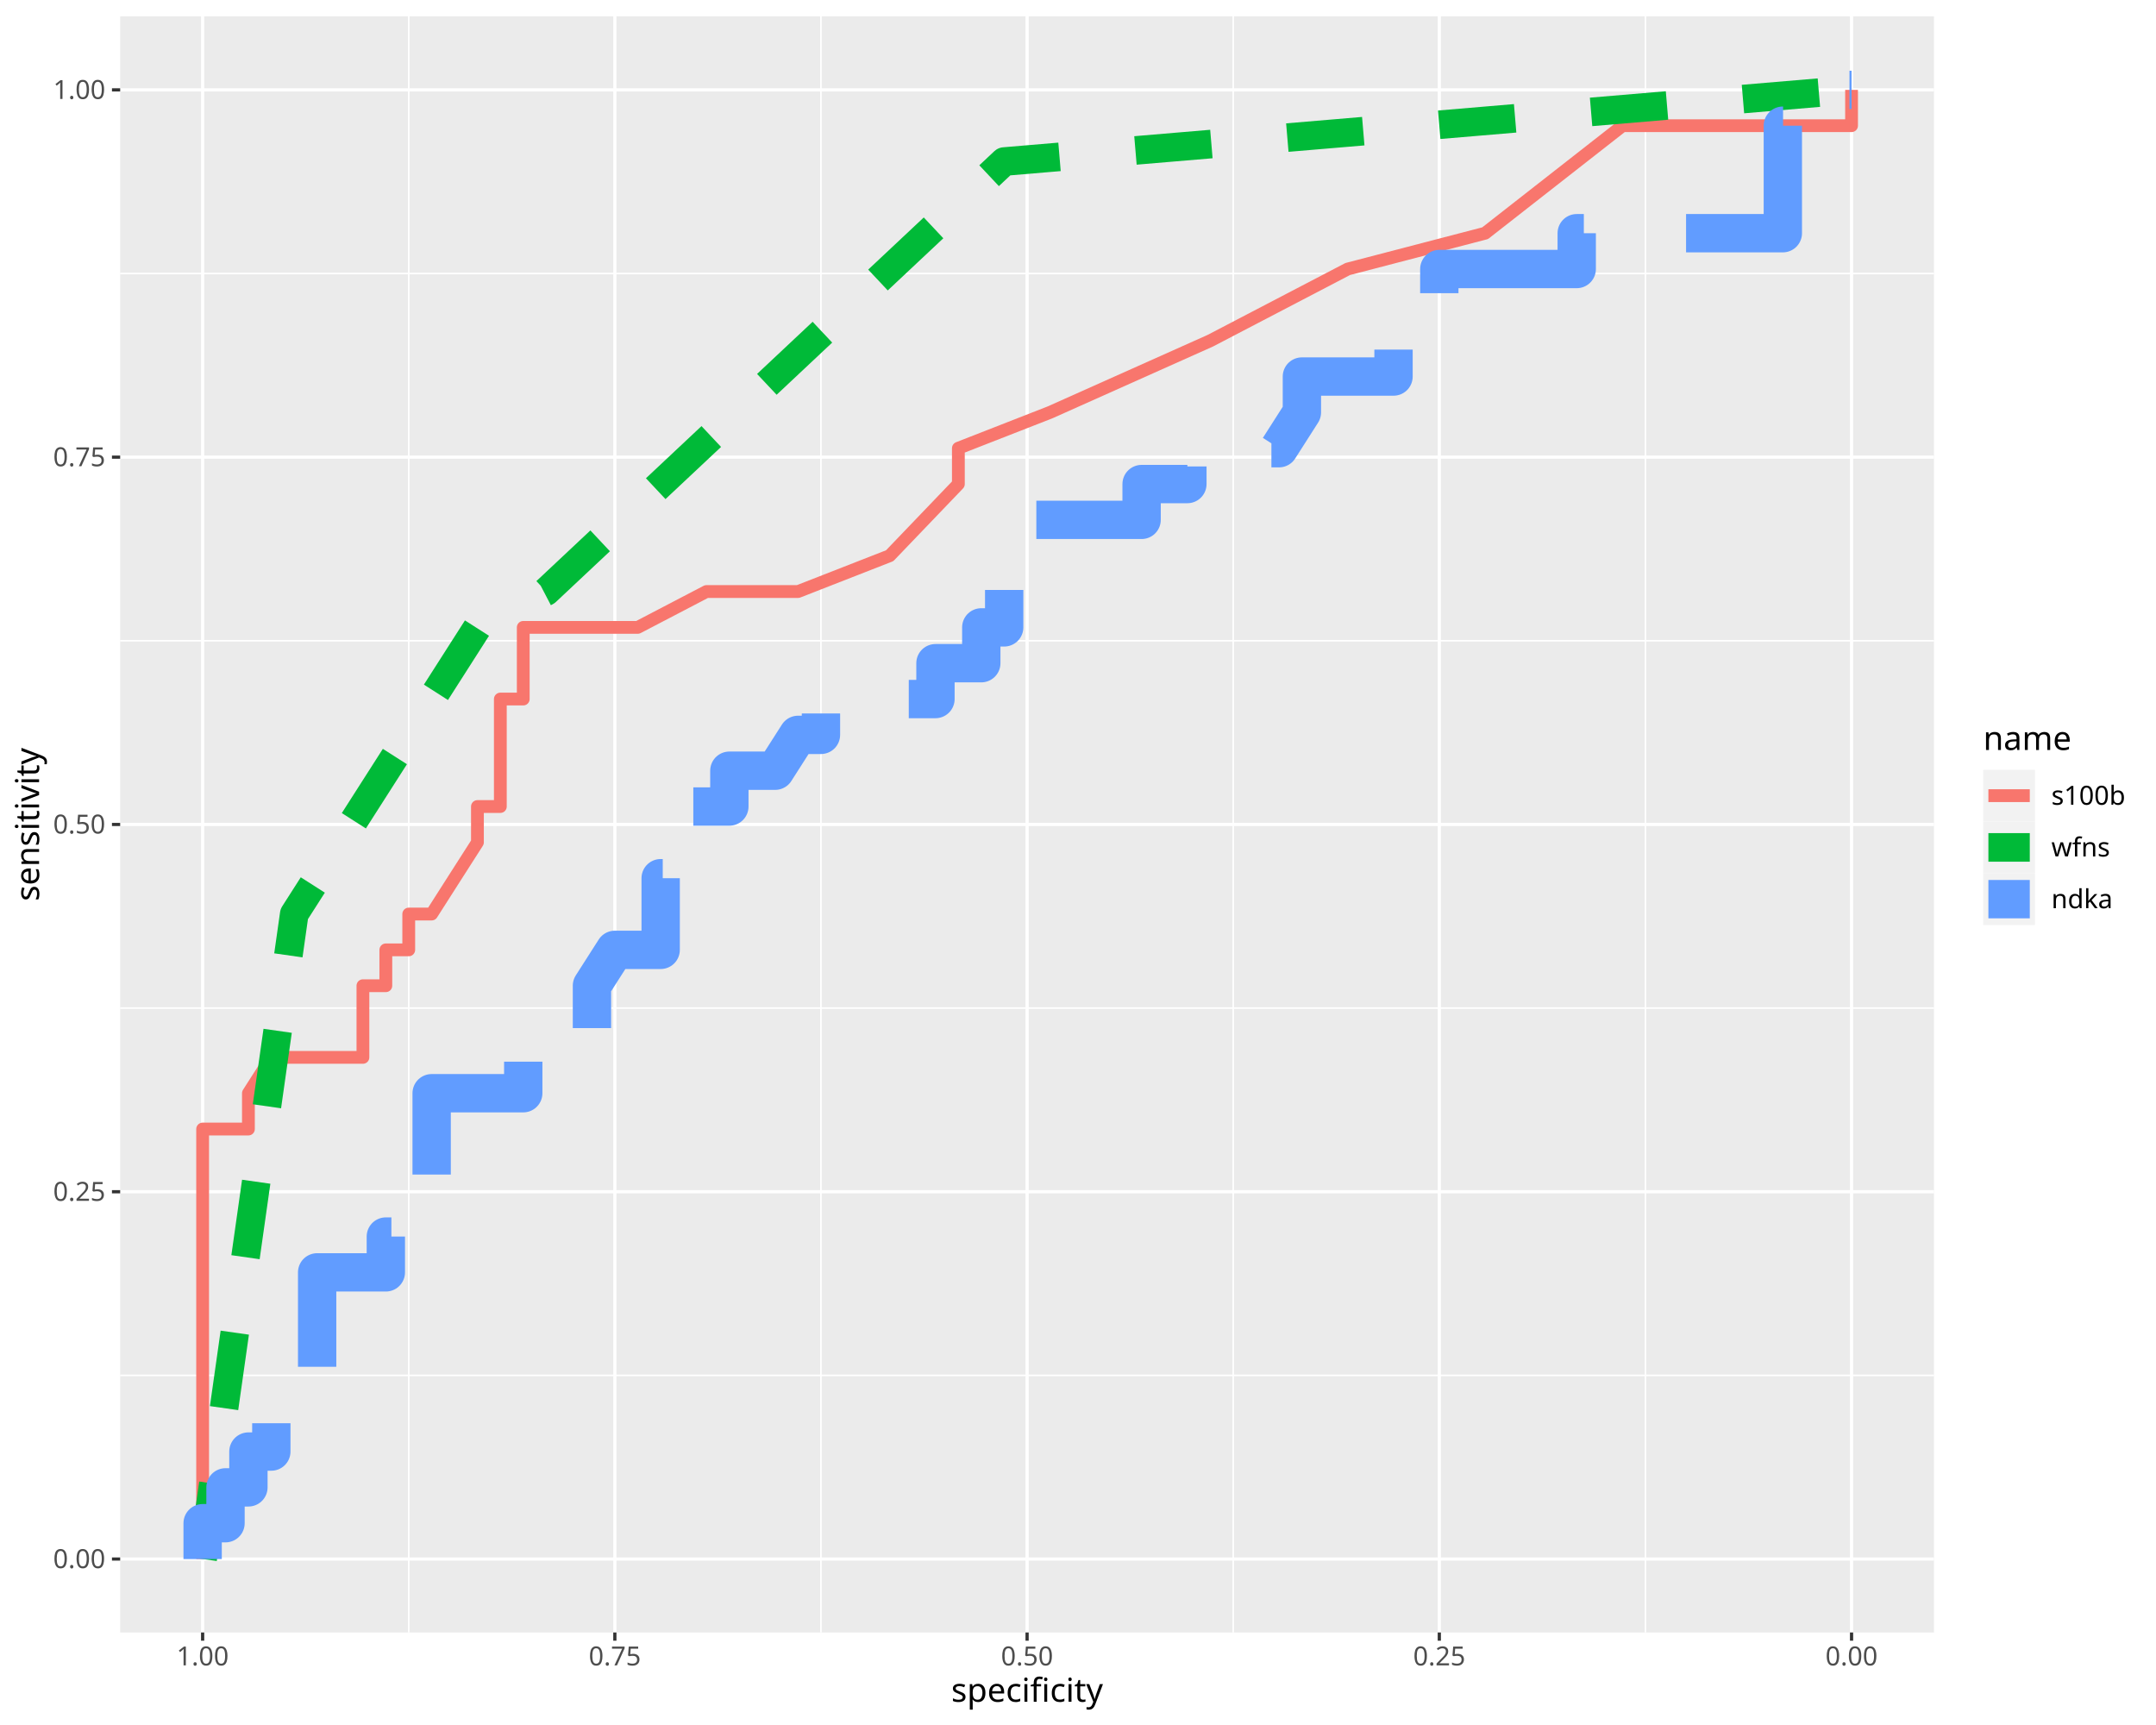
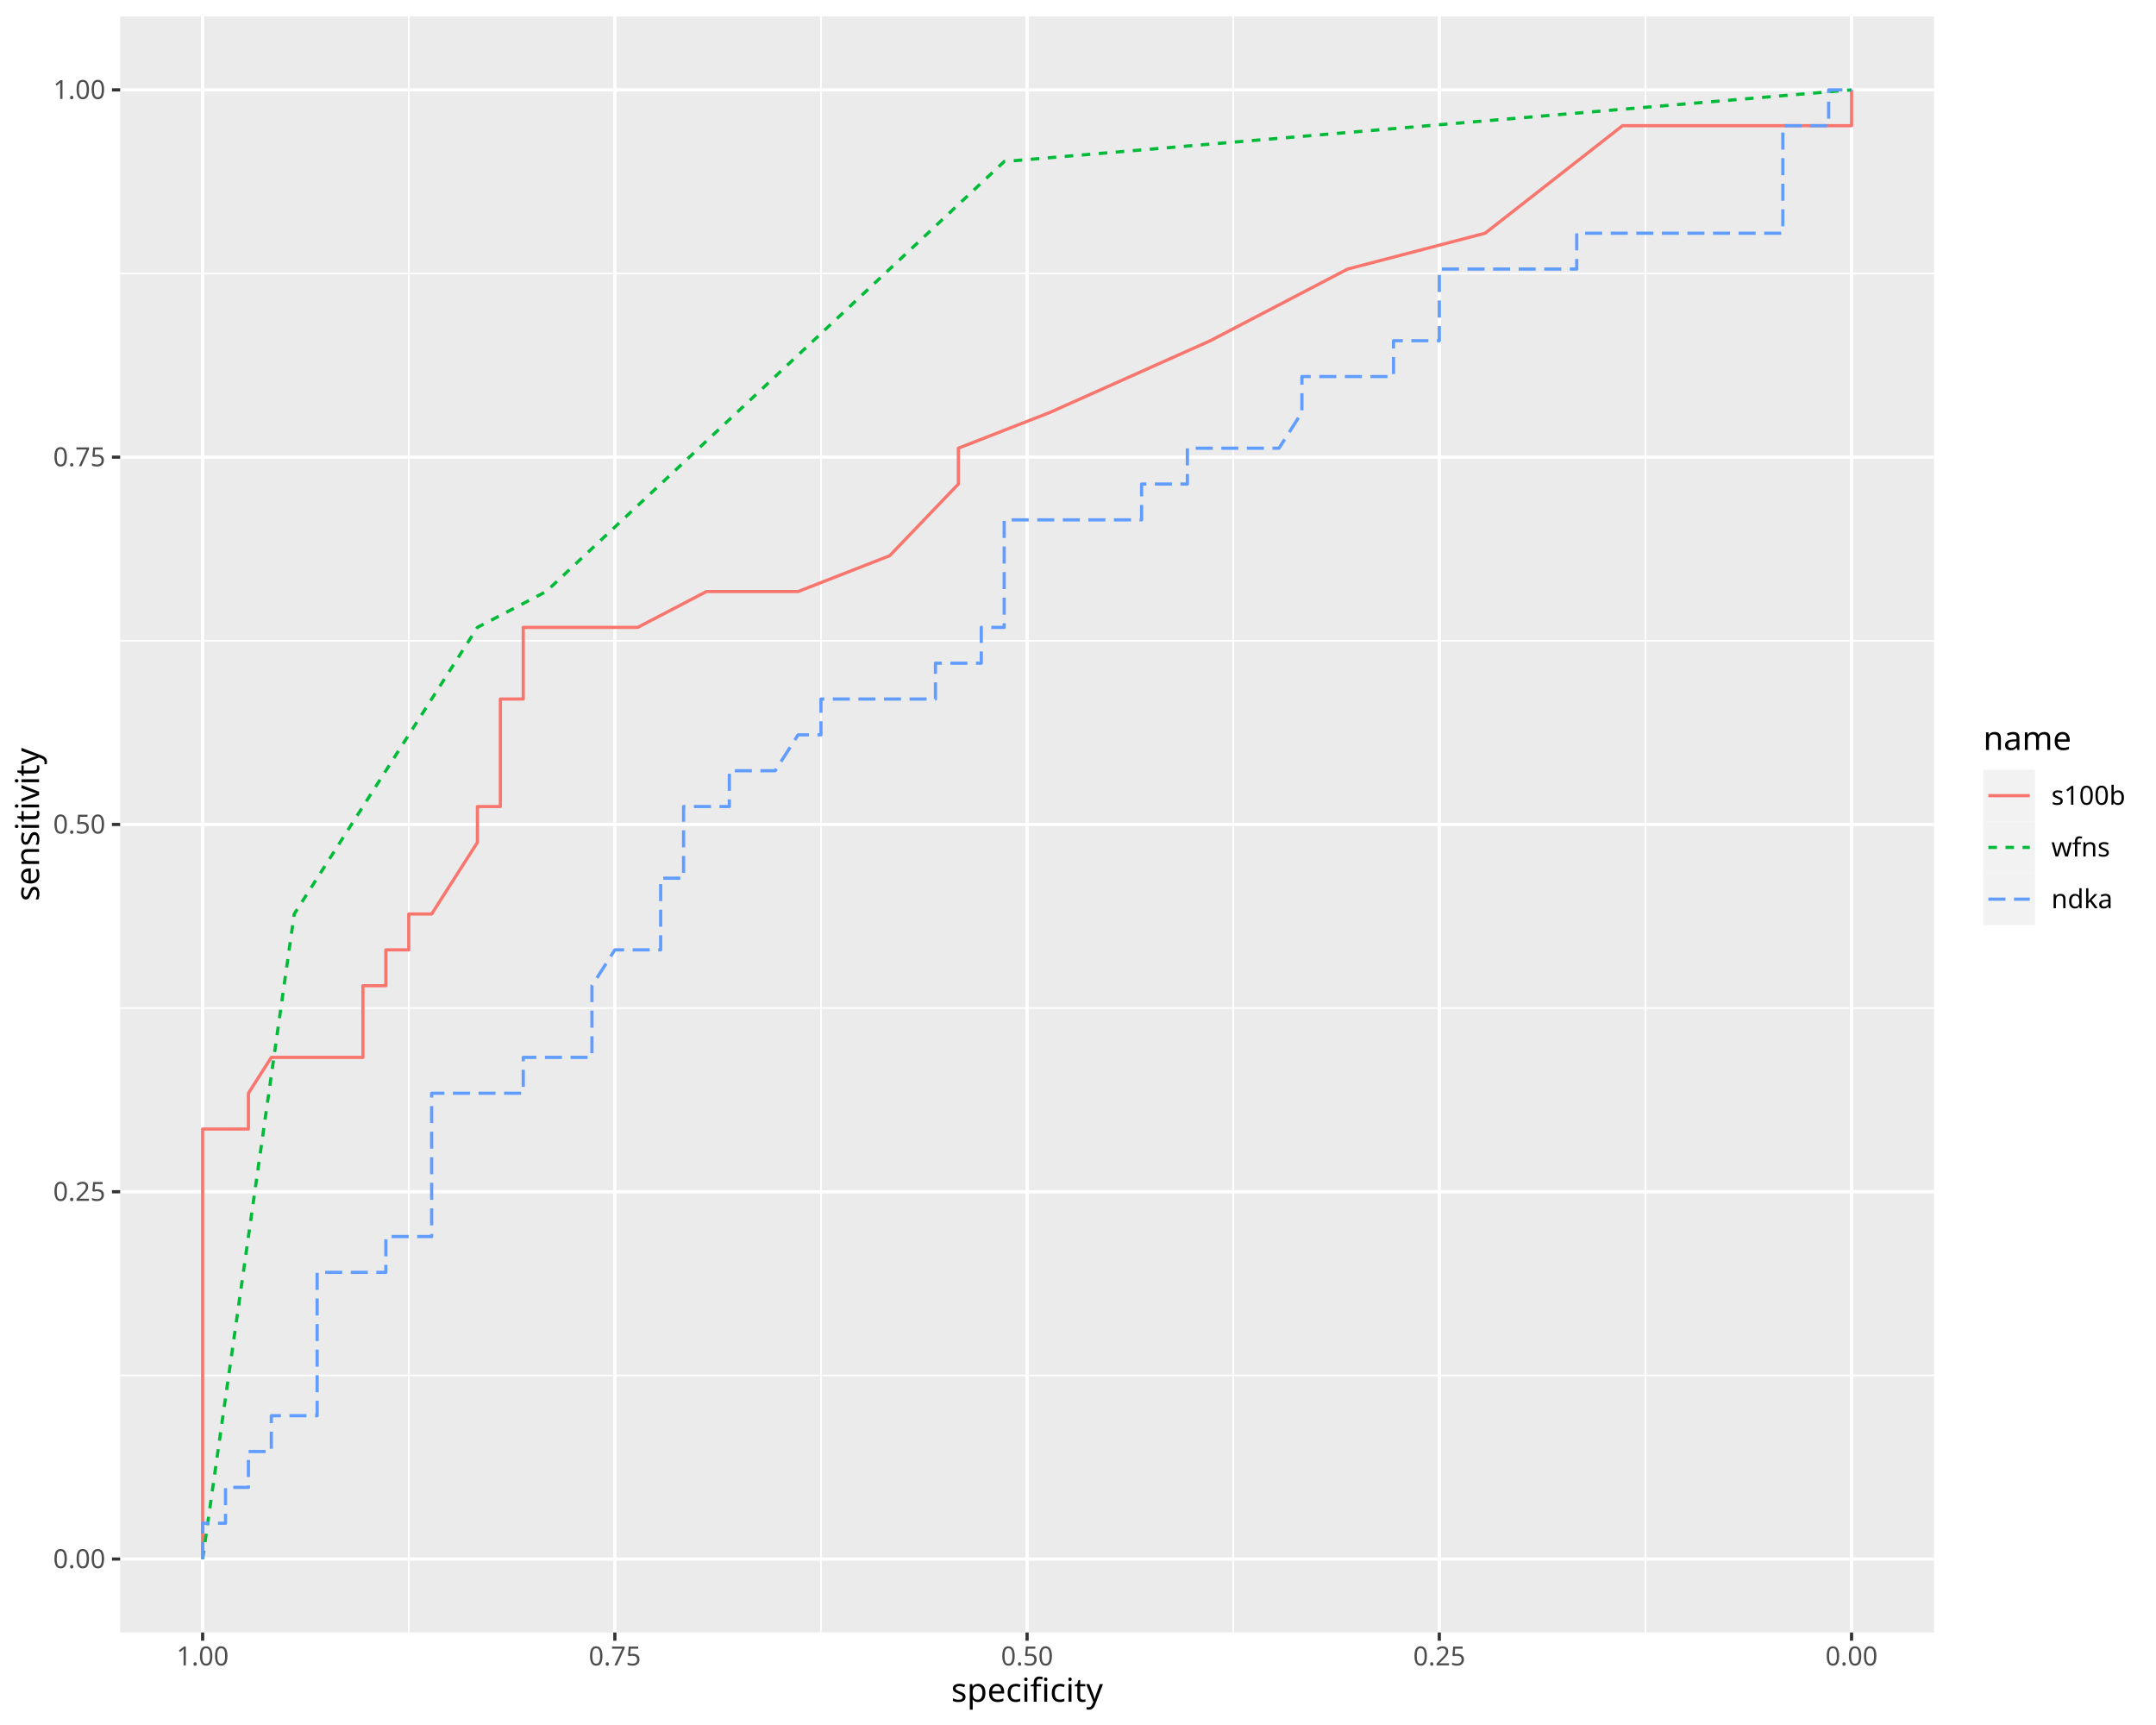
<svg xmlns="http://www.w3.org/2000/svg" class="svglite" data-engine-version="2.0" width="720.00pt" height="576.00pt" viewBox="0 0 720.00 576.00">
  <defs>
    <style type="text/css">
    .svglite line, .svglite polyline, .svglite polygon, .svglite path, .svglite rect, .svglite circle {
      fill: none;
      stroke: #000000;
      stroke-linecap: round;
      stroke-linejoin: round;
      stroke-miterlimit: 10.00;
    }
  </style>
  </defs>
  <rect width="100%" height="100%" style="stroke: none; fill: #FFFFFF;" />
  <defs>
    <clipPath id="cpMC4wMHw3MjAuMDB8MC4wMHw1NzYuMDA=">
      <rect x="0.00" y="0.00" width="720.00" height="576.00" />
    </clipPath>
  </defs>
  <g clip-path="url(#cpMC4wMHw3MjAuMDB8MC4wMHw1NzYuMDA=)">
    <rect x="0.00" y="0.00" width="720.00" height="576.00" style="stroke-width: 1.07; stroke: #FFFFFF; fill: #FFFFFF;" />
  </g>
  <defs>
    <clipPath id="cpNDAuMTN8NjQ1Ljg2fDUuNDh8NTQ1LjEx">
      <rect x="40.13" y="5.48" width="605.73" height="539.63" />
    </clipPath>
  </defs>
  <g clip-path="url(#cpNDAuMTN8NjQ1Ljg2fDUuNDh8NTQ1LjEx)">
    <rect x="40.13" y="5.48" width="605.73" height="539.63" style="stroke-width: 1.07; stroke: none; fill: #EBEBEB;" />
    <polyline points="40.13,459.26 645.86,459.26 " style="stroke-width: 0.53; stroke: #FFFFFF; stroke-linecap: butt;" />
    <polyline points="40.13,336.62 645.86,336.62 " style="stroke-width: 0.53; stroke: #FFFFFF; stroke-linecap: butt;" />
    <polyline points="40.13,213.97 645.86,213.97 " style="stroke-width: 0.53; stroke: #FFFFFF; stroke-linecap: butt;" />
    <polyline points="40.13,91.33 645.86,91.33 " style="stroke-width: 0.53; stroke: #FFFFFF; stroke-linecap: butt;" />
    <polyline points="549.50,545.11 549.50,5.48 " style="stroke-width: 0.53; stroke: #FFFFFF; stroke-linecap: butt;" />
    <polyline points="411.83,545.11 411.83,5.48 " style="stroke-width: 0.53; stroke: #FFFFFF; stroke-linecap: butt;" />
    <polyline points="274.16,545.11 274.16,5.48 " style="stroke-width: 0.53; stroke: #FFFFFF; stroke-linecap: butt;" />
    <polyline points="136.50,545.11 136.50,5.48 " style="stroke-width: 0.53; stroke: #FFFFFF; stroke-linecap: butt;" />
    <polyline points="40.13,520.58 645.86,520.58 " style="stroke-width: 1.07; stroke: #FFFFFF; stroke-linecap: butt;" />
    <polyline points="40.13,397.94 645.86,397.94 " style="stroke-width: 1.07; stroke: #FFFFFF; stroke-linecap: butt;" />
    <polyline points="40.13,275.30 645.86,275.30 " style="stroke-width: 1.07; stroke: #FFFFFF; stroke-linecap: butt;" />
    <polyline points="40.13,152.65 645.86,152.65 " style="stroke-width: 1.07; stroke: #FFFFFF; stroke-linecap: butt;" />
    <polyline points="40.13,30.01 645.86,30.01 " style="stroke-width: 1.07; stroke: #FFFFFF; stroke-linecap: butt;" />
    <polyline points="618.33,545.11 618.33,5.48 " style="stroke-width: 1.07; stroke: #FFFFFF; stroke-linecap: butt;" />
    <polyline points="480.66,545.11 480.66,5.48 " style="stroke-width: 1.07; stroke: #FFFFFF; stroke-linecap: butt;" />
    <polyline points="343.00,545.11 343.00,5.48 " style="stroke-width: 1.07; stroke: #FFFFFF; stroke-linecap: butt;" />
    <polyline points="205.33,545.11 205.33,5.48 " style="stroke-width: 1.07; stroke: #FFFFFF; stroke-linecap: butt;" />
    <polyline points="67.67,545.11 67.67,5.48 " style="stroke-width: 1.07; stroke: #FFFFFF; stroke-linecap: butt;" />
-     <polyline points="67.67,520.58 67.67,508.62 67.67,496.65 67.67,484.69 67.67,472.72 67.67,460.76 67.67,448.79 67.67,424.86 67.67,412.90 67.67,400.93 67.67,388.97 67.67,377.00 82.96,377.00 82.96,365.04 90.61,353.07 105.91,353.07 113.55,353.07 121.20,353.07 121.20,329.14 128.85,329.14 128.85,317.17 136.50,317.17 136.50,305.21 144.15,305.21 151.79,293.24 159.44,281.28 159.44,269.31 167.09,269.31 167.09,257.35 167.09,245.38 167.09,233.42 174.74,233.42 174.74,221.45 174.74,209.49 190.04,209.49 197.68,209.49 212.98,209.49 235.92,197.52 266.52,197.52 297.11,185.56 320.05,161.63 320.05,149.66 350.65,137.70 404.18,113.77 450.07,89.83 495.96,77.87 541.85,41.97 557.14,41.97 580.09,41.97 618.33,41.97 618.33,30.01 " style="stroke-width: 4.27; stroke: #F8766D; stroke-linecap: butt;" />
-     <polyline points="67.67,520.58 98.26,305.21 159.44,209.49 182.39,197.52 335.35,53.94 618.33,30.01 " style="stroke-width: 9.54; stroke: #00BA38; stroke-dasharray: 25.45,25.45; stroke-linecap: butt;" />
-     <polyline points="67.67,520.58 67.67,508.62 75.31,508.62 75.31,496.65 82.96,496.65 82.96,484.69 90.61,484.69 90.61,472.72 98.26,472.72 105.91,472.72 105.91,460.76 105.91,448.79 105.91,436.83 105.91,424.86 113.55,424.86 121.20,424.86 128.85,424.86 128.85,412.90 136.50,412.90 144.15,412.90 144.15,400.93 144.15,388.97 144.15,377.00 144.15,365.04 151.79,365.04 159.44,365.04 167.09,365.04 174.74,365.04 174.74,353.07 182.39,353.07 190.04,353.07 197.68,353.07 197.68,341.10 197.68,329.14 205.33,317.17 212.98,317.17 220.63,317.17 220.63,305.21 220.63,293.24 228.28,293.24 228.28,281.28 228.28,269.31 235.92,269.31 243.57,269.31 243.57,257.35 251.22,257.35 258.87,257.35 266.52,245.38 274.16,245.38 274.16,233.42 281.81,233.42 289.46,233.42 297.11,233.42 304.76,233.42 312.40,233.42 312.40,221.45 320.05,221.45 327.70,221.45 327.70,209.49 335.35,209.49 335.35,197.52 335.35,185.56 335.35,173.59 343.00,173.59 350.65,173.59 358.29,173.59 365.94,173.59 373.59,173.59 381.24,173.59 381.24,161.63 388.89,161.63 396.53,161.63 396.53,149.66 404.18,149.66 411.83,149.66 419.48,149.66 427.13,149.66 434.77,137.70 434.77,125.73 442.42,125.73 457.72,125.73 465.37,125.73 465.37,113.77 473.01,113.77 480.66,113.77 480.66,101.80 480.66,89.83 488.31,89.83 495.96,89.83 503.61,89.83 511.26,89.83 518.90,89.83 526.55,89.83 526.55,77.87 534.20,77.87 541.85,77.87 549.50,77.87 557.14,77.87 564.79,77.87 572.44,77.87 580.09,77.87 587.74,77.87 595.38,77.87 595.38,65.90 595.38,53.94 595.38,41.97 603.03,41.97 610.68,41.97 610.68,30.01 618.33,30.01 " style="stroke-width: 12.80; stroke: #619CFF; stroke-dasharray: 68.29,34.14; stroke-linecap: butt;" />
+     <polyline points="67.67,520.58 67.67,508.62 67.67,496.65 67.67,484.69 67.67,472.72 67.67,460.76 67.67,448.79 67.67,424.86 67.67,412.90 67.67,400.93 67.67,388.97 67.67,377.00 82.96,377.00 82.96,365.04 90.61,353.07 105.91,353.07 113.55,353.07 121.20,353.07 121.20,329.14 128.85,329.14 128.85,317.17 136.50,317.17 136.50,305.21 144.15,305.21 151.79,293.24 159.44,281.28 159.44,269.31 167.09,269.31 167.09,257.35 167.09,245.38 167.09,233.42 174.74,233.42 174.74,221.45 174.74,209.49 190.04,209.49 197.68,209.49 212.98,209.49 235.92,197.52 266.52,197.52 297.11,185.56 320.05,161.63 320.05,149.66 350.65,137.70 404.18,113.77 450.07,89.83 495.96,77.87 541.85,41.97 557.14,41.97 580.09,41.97 618.33,41.97 618.33,30.01 " style="stroke-width: 1.07; stroke: #F8766D; stroke-linecap: butt;" />
+     <polyline points="67.67,520.58 98.26,305.21 159.44,209.49 182.39,197.52 335.35,53.94 618.33,30.01 " style="stroke-width: 1.07; stroke: #00BA38; stroke-dasharray: 2.85,2.85; stroke-linecap: butt;" />
+     <polyline points="67.67,520.58 67.67,508.62 75.31,508.62 75.31,496.65 82.96,496.65 82.96,484.69 90.61,484.69 90.61,472.72 98.26,472.72 105.91,472.72 105.91,460.76 105.91,448.79 105.91,436.83 105.91,424.86 113.55,424.86 121.20,424.86 128.85,424.86 128.85,412.90 136.50,412.90 144.15,412.90 144.15,400.93 144.15,388.97 144.15,377.00 144.15,365.04 151.79,365.04 159.44,365.04 167.09,365.04 174.74,365.04 174.74,353.07 182.39,353.07 190.04,353.07 197.68,353.07 197.68,341.10 197.68,329.14 205.33,317.17 212.98,317.17 220.63,317.17 220.63,305.21 220.63,293.24 228.28,293.24 228.28,281.28 228.28,269.31 235.92,269.31 243.57,269.31 243.57,257.35 251.22,257.35 258.87,257.35 266.52,245.38 274.16,245.38 274.16,233.42 281.81,233.42 289.46,233.42 297.11,233.42 304.76,233.42 312.40,233.42 312.40,221.45 320.05,221.45 327.70,221.45 327.70,209.49 335.35,209.49 335.35,197.52 335.35,185.56 335.35,173.59 343.00,173.59 350.65,173.59 358.29,173.59 365.94,173.59 373.59,173.59 381.24,173.59 381.24,161.63 388.89,161.63 396.53,161.63 396.53,149.66 404.18,149.66 411.83,149.66 419.48,149.66 427.13,149.66 434.77,137.70 434.77,125.73 442.42,125.73 457.72,125.73 465.37,125.73 465.37,113.77 473.01,113.77 480.66,113.77 480.66,101.80 480.66,89.83 488.31,89.83 495.96,89.83 503.61,89.83 511.26,89.83 518.90,89.83 526.55,89.83 526.55,77.87 534.20,77.87 541.85,77.87 549.50,77.87 557.14,77.87 564.79,77.87 572.44,77.87 580.09,77.87 587.74,77.87 595.38,77.87 595.38,65.90 595.38,53.94 595.38,41.97 603.03,41.97 610.68,41.97 610.68,30.01 618.33,30.01 " style="stroke-width: 1.07; stroke: #619CFF; stroke-dasharray: 5.69,2.85; stroke-linecap: butt;" />
  </g>
  <g clip-path="url(#cpMC4wMHw3MjAuMDB8MC4wMHw1NzYuMDA=)">
    <text x="35.20" y="523.61" text-anchor="end" style="font-size: 8.80px; fill: #4D4D4D; font-family: sans;" textLength="17.13px" lengthAdjust="spacingAndGlyphs">0.00</text>
    <text x="35.20" y="400.97" text-anchor="end" style="font-size: 8.80px; fill: #4D4D4D; font-family: sans;" textLength="17.13px" lengthAdjust="spacingAndGlyphs">0.25</text>
    <text x="35.20" y="278.32" text-anchor="end" style="font-size: 8.80px; fill: #4D4D4D; font-family: sans;" textLength="17.13px" lengthAdjust="spacingAndGlyphs">0.50</text>
    <text x="35.20" y="155.68" text-anchor="end" style="font-size: 8.80px; fill: #4D4D4D; font-family: sans;" textLength="17.13px" lengthAdjust="spacingAndGlyphs">0.75</text>
    <text x="35.20" y="33.04" text-anchor="end" style="font-size: 8.80px; fill: #4D4D4D; font-family: sans;" textLength="17.13px" lengthAdjust="spacingAndGlyphs">1.00</text>
    <polyline points="37.39,520.58 40.13,520.58 " style="stroke-width: 1.07; stroke: #333333; stroke-linecap: butt;" />
    <polyline points="37.39,397.94 40.13,397.94 " style="stroke-width: 1.07; stroke: #333333; stroke-linecap: butt;" />
    <polyline points="37.39,275.30 40.13,275.30 " style="stroke-width: 1.07; stroke: #333333; stroke-linecap: butt;" />
    <polyline points="37.39,152.65 40.13,152.65 " style="stroke-width: 1.07; stroke: #333333; stroke-linecap: butt;" />
    <polyline points="37.39,30.01 40.13,30.01 " style="stroke-width: 1.07; stroke: #333333; stroke-linecap: butt;" />
    <polyline points="618.33,547.85 618.33,545.11 " style="stroke-width: 1.07; stroke: #333333; stroke-linecap: butt;" />
    <polyline points="480.66,547.85 480.66,545.11 " style="stroke-width: 1.07; stroke: #333333; stroke-linecap: butt;" />
    <polyline points="343.00,547.85 343.00,545.11 " style="stroke-width: 1.07; stroke: #333333; stroke-linecap: butt;" />
    <polyline points="205.33,547.85 205.33,545.11 " style="stroke-width: 1.07; stroke: #333333; stroke-linecap: butt;" />
    <polyline points="67.67,547.85 67.67,545.11 " style="stroke-width: 1.07; stroke: #333333; stroke-linecap: butt;" />
    <text x="618.33" y="556.10" text-anchor="middle" style="font-size: 8.80px; fill: #4D4D4D; font-family: sans;" textLength="17.13px" lengthAdjust="spacingAndGlyphs">0.00</text>
    <text x="480.66" y="556.10" text-anchor="middle" style="font-size: 8.80px; fill: #4D4D4D; font-family: sans;" textLength="17.13px" lengthAdjust="spacingAndGlyphs">0.25</text>
    <text x="343.00" y="556.10" text-anchor="middle" style="font-size: 8.80px; fill: #4D4D4D; font-family: sans;" textLength="17.13px" lengthAdjust="spacingAndGlyphs">0.50</text>
    <text x="205.33" y="556.10" text-anchor="middle" style="font-size: 8.80px; fill: #4D4D4D; font-family: sans;" textLength="17.13px" lengthAdjust="spacingAndGlyphs">0.75</text>
    <text x="67.67" y="556.10" text-anchor="middle" style="font-size: 8.80px; fill: #4D4D4D; font-family: sans;" textLength="17.13px" lengthAdjust="spacingAndGlyphs">1.00</text>
    <text x="343.00" y="568.24" text-anchor="middle" style="font-size: 11.00px; font-family: sans;" textLength="47.69px" lengthAdjust="spacingAndGlyphs">specificity</text>
    <text transform="translate(13.05,275.30) rotate(-90)" text-anchor="middle" style="font-size: 11.00px; font-family: sans;" textLength="47.69px" lengthAdjust="spacingAndGlyphs">sensitivity</text>
    <rect x="656.82" y="236.23" width="57.70" height="78.13" style="stroke-width: 1.07; stroke: none; fill: #FFFFFF;" />
    <text x="662.30" y="250.42" style="font-size: 11.00px; font-family: sans;" textLength="27.52px" lengthAdjust="spacingAndGlyphs">name</text>
    <rect x="662.30" y="257.04" width="17.28" height="17.28" style="stroke-width: 1.07; stroke: none; fill: #F2F2F2;" />
-     <line x1="664.03" y1="265.68" x2="677.85" y2="265.68" style="stroke-width: 4.27; stroke: #F8766D; stroke-linecap: butt;" />
+     <line x1="664.03" y1="265.68" x2="677.85" y2="265.68" style="stroke-width: 1.07; stroke: #F8766D; stroke-linecap: butt;" />
    <rect x="662.30" y="274.32" width="17.28" height="17.28" style="stroke-width: 1.07; stroke: none; fill: #F2F2F2;" />
-     <line x1="664.03" y1="282.96" x2="677.85" y2="282.96" style="stroke-width: 9.54; stroke: #00BA38; stroke-dasharray: 25.45,25.45; stroke-linecap: butt;" />
+     <line x1="664.03" y1="282.96" x2="677.85" y2="282.96" style="stroke-width: 1.07; stroke: #00BA38; stroke-dasharray: 2.85,2.85; stroke-linecap: butt;" />
    <rect x="662.30" y="291.60" width="17.28" height="17.28" style="stroke-width: 1.07; stroke: none; fill: #F2F2F2;" />
-     <line x1="664.03" y1="300.24" x2="677.85" y2="300.24" style="stroke-width: 12.80; stroke: #619CFF; stroke-dasharray: 68.29,34.14; stroke-linecap: butt;" />
+     <line x1="664.03" y1="300.24" x2="677.85" y2="300.24" style="stroke-width: 1.07; stroke: #619CFF; stroke-dasharray: 5.69,2.85; stroke-linecap: butt;" />
    <text x="685.06" y="268.71" style="font-size: 8.80px; font-family: sans;" textLength="23.98px" lengthAdjust="spacingAndGlyphs">s100b</text>
    <text x="685.06" y="285.99" style="font-size: 8.80px; font-family: sans;" textLength="18.10px" lengthAdjust="spacingAndGlyphs">wfns</text>
    <text x="685.06" y="303.27" style="font-size: 8.80px; font-family: sans;" textLength="19.09px" lengthAdjust="spacingAndGlyphs">ndka</text>
  </g>
</svg>
